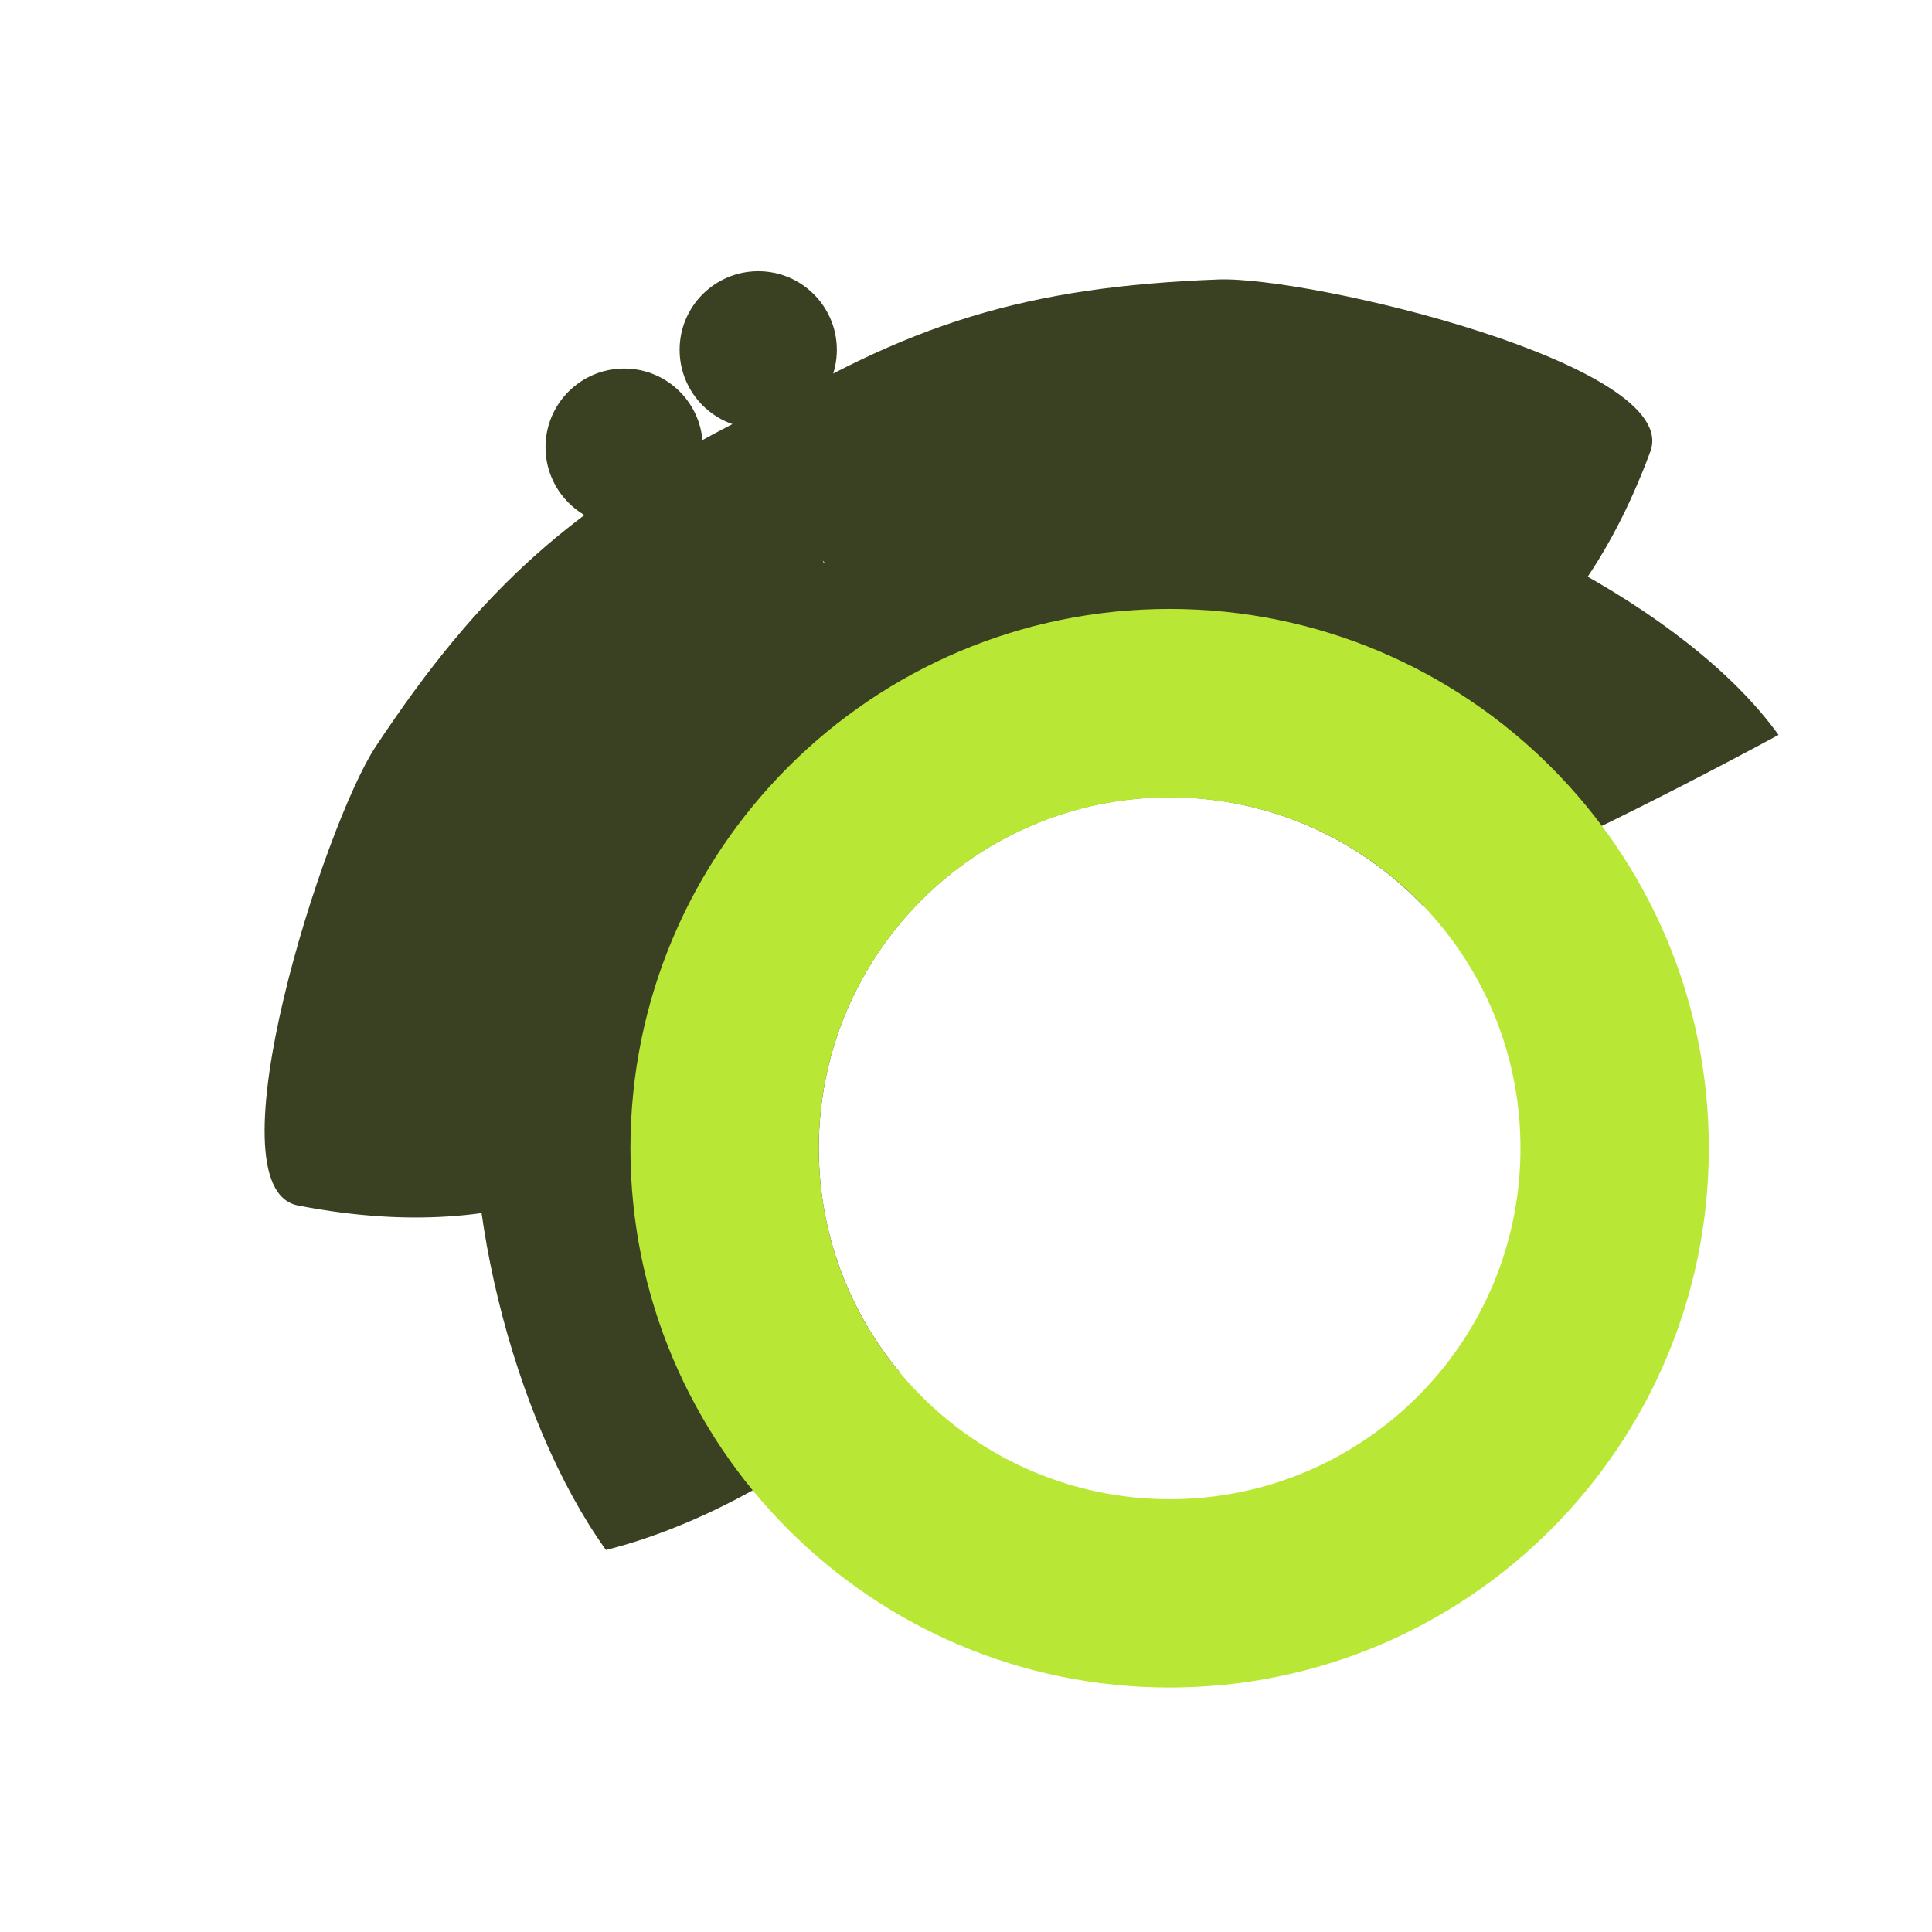
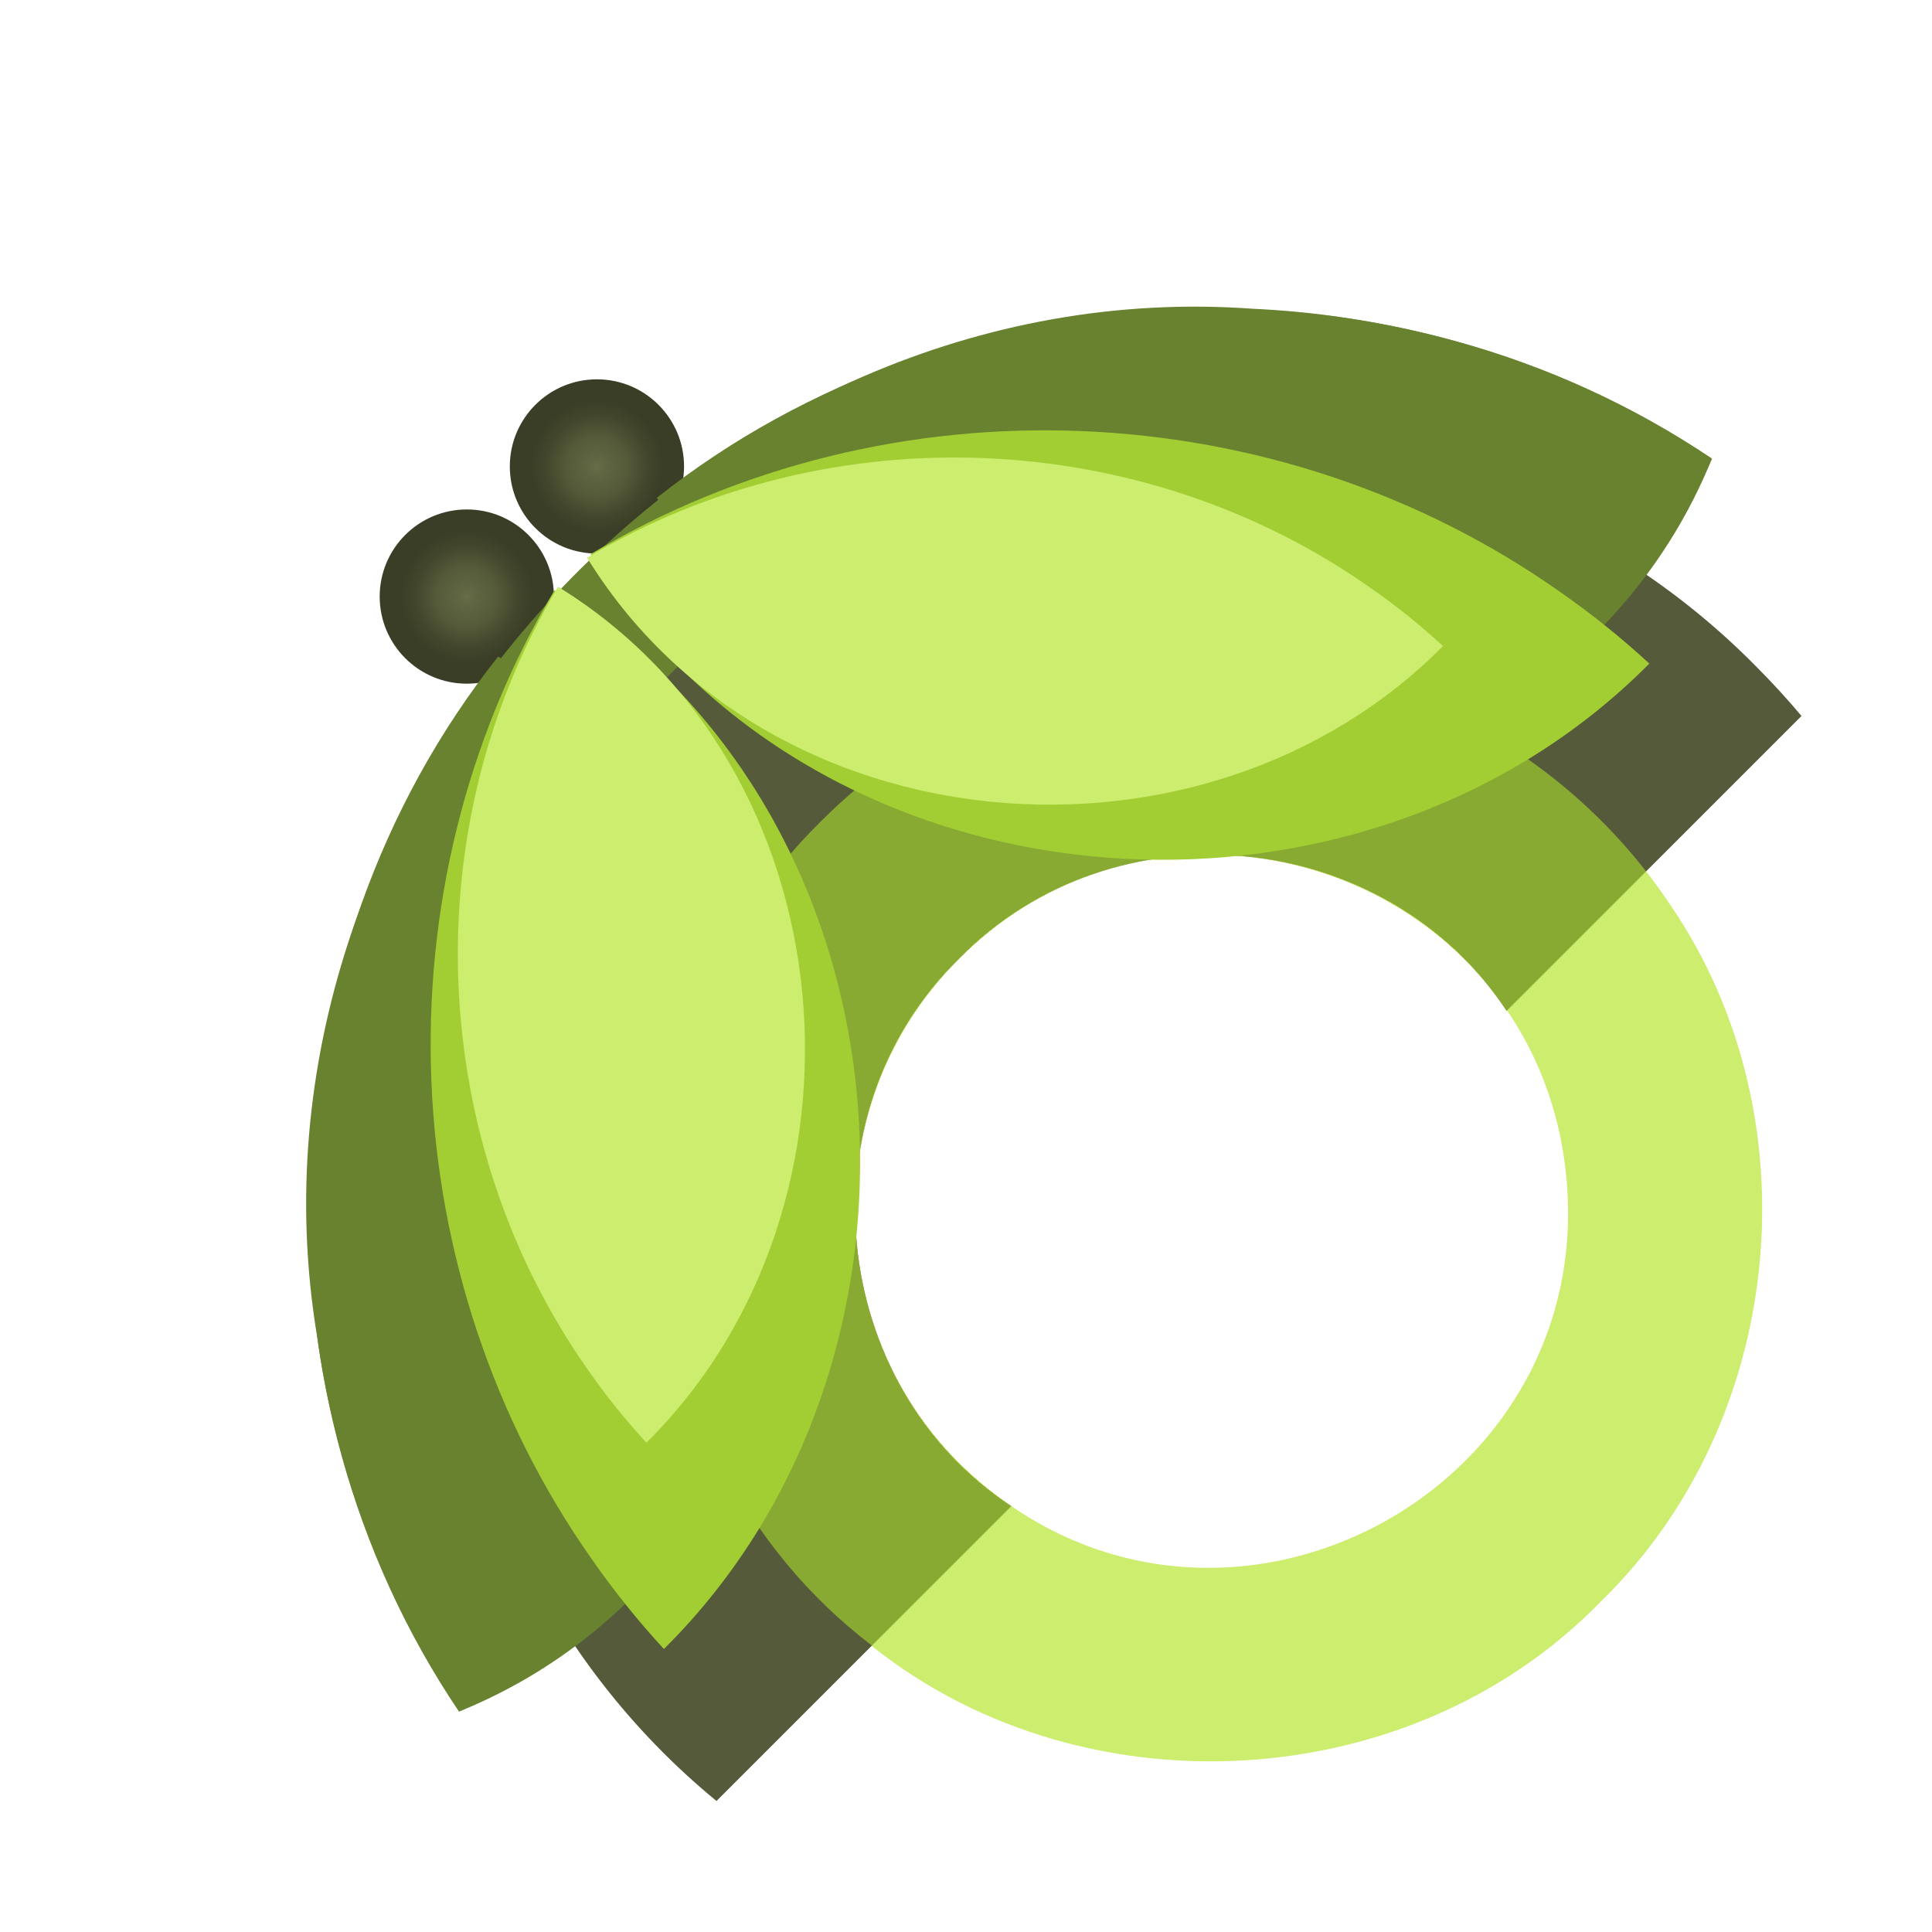
- <svg xmlns="http://www.w3.org/2000/svg" width="380" height="380" viewBox="-50 -40 380 380">
-   <g transform="matrix(1.294053,0,0,1.294053,-21.5322,-64.8053)">
-     <g transform="translate(183.4792,-84.27754)">
-       <path fill="#3a4022" transform="matrix(1.203125,0,0,1.203125,-70.44039,-111.8757)" d="m -6.518,223.164 c 0,5.485 -4.447,9.932 -9.932,9.932 -5.485,0 -9.932,-4.447 -9.932,-9.932 0,-5.485 4.447,-9.932 9.932,-9.932 5.485,0 9.932,4.447 9.932,9.932 z" />
-     </g>
-     <g transform="translate(183.4792,-84.27754)">
-       <path fill="#3a4022" transform="matrix(1.203125,0,0,1.203125,-90.82261,-97.08234)" d="m -6.518,223.164 c 0,5.485 -4.447,9.932 -9.932,9.932 -5.485,0 -9.932,-4.447 -9.932,-9.932 0,-5.485 4.447,-9.932 9.932,-9.932 5.485,0 9.932,4.447 9.932,9.932 z" />
-     </g>
-     <path fill="#3a4022" d="m 155.073,88.816 c -45.231,0.375 -96.757,40.634 -104.054,85.326 -4.170,25.538 5.043,61.088 19.086,80.611 17.685,-4.420 36.847,-16.614 44.750,-26.875 -7.737,-9.256 -12.406,-21.180 -12.406,-34.188 0,-29.454 23.858,-53.344 53.313,-53.344 15.184,0 28.881,6.379 38.594,16.563 15.653,-6.309 34.189,-15.380 53.972,-26.037 -14.043,-19.523 -48.371,-36.418 -73.910,-40.588 -6.385,-1.042 -12.882,-1.522 -19.344,-1.469 z" />
-     <g transform="translate(177.4792,-96.27754)">
-       <path fill="#3a4022" d="m -86.387,179.978 c 24.884,-15.456 43.014,-20.939 72.038,-22.054 13.987,-0.538 70.559,13.009 65.714,26.142 -12.475,33.812 -35.751,46.023 -59.342,46.877 C -46.721,232.345 -79.855,202.679 -86.387,179.978 z" />
-     </g>
-     <g transform="matrix(-0.5197734,0.8543041,0.8543041,0.5197734,-107.2824,62.83517)">
-       <path fill="#3a4022" d="m -86.387,179.978 c 24.884,-15.456 43.014,-20.939 72.038,-22.054 13.987,-0.538 70.559,13.009 65.714,26.142 -12.475,33.812 -35.751,46.023 -59.342,46.877 C -46.721,232.345 -79.855,202.679 -86.387,179.978 z" />
-     </g>
-     <path fill="#b8e835" fill-rule="evenodd" d="m 155.760,111.722 c -45.267,0 -81.938,36.701 -81.938,81.969 0,45.267 36.670,81.969 81.938,81.969 45.267,0 81.969,-36.701 81.969,-81.969 0,-45.267 -36.701,-81.969 -81.969,-81.969 z m 0.031,28.656 c 29.454,0 53.313,23.858 53.313,53.313 0,29.454 -23.858,53.344 -53.313,53.344 -29.454,0 -53.344,-23.889 -53.344,-53.344 0,-29.454 23.889,-53.313 53.344,-53.313 z" />
+ <svg xmlns="http://www.w3.org/2000/svg" viewBox="400 400 1100 1100">
+   <defs>
+     <radialGradient id="rg1" cx="-649.47" cy="3905.02" r="49.6" gradientTransform="translate(-1636.24 -2480.86) rotate(-45)" gradientUnits="userSpaceOnUse">
+       <stop offset="0" stop-color="#676d47" />
+       <stop offset="0.13" stop-color="#5e6441" />
+       <stop offset="0.34" stop-color="#555b3a" />
+       <stop offset="0.59" stop-color="#42462c" />
+       <stop offset="0.76" stop-color="#3a3e26" />
+       <stop offset="1" stop-color="#3a3e26" />
+     </radialGradient>
+     <radialGradient id="rg2" cx="-544.7" cy="3905.02" r="49.6" gradientTransform="translate(-1636.24 -2480.86) rotate(-45)" gradientUnits="userSpaceOnUse">
+       <stop offset="0" stop-color="#676d47" />
+       <stop offset="0.13" stop-color="#5e6441" />
+       <stop offset="0.34" stop-color="#555b3a" />
+       <stop offset="0.59" stop-color="#42462c" />
+       <stop offset="0.76" stop-color="#3a3e26" />
+       <stop offset="1" stop-color="#3a3e26" />
+     </radialGradient>
+   </defs>
+   <g style="isolation:isolate">
+     <path fill="#cced6e" d="M1275.45,836.2c-122.79-90.22-296.9-79.77-407.79,31.17-129.84,127.75-119,344.67,16.83,459.78,119.41,106.5,315.29,100,427.3-15.65,105.08-102.41,121.62-275.43,39.56-395.75A313.06,313.06,0,0,0,1275.45,836.2Zm13.6,214.43c36.35,196.52-199.7,322.71-342.91,182.39-78.6-78.19-80-207.37,0-287.22C1061.12,830.49,1259,892.84,1289.05,1050.63Z" />
+     <path fill="#555b3a" d="M1399.79,779.38q13.71,13.71,25.91,28.27L1257.82,975.53c-69-104.07-222.77-120.38-311.73-29.72-90.65,88.94-74.35,242.8,29.73,311.72L807.94,1425.41c-194-159.33-211.39-466.07-28.38-646C950.26,606.79,1233.39,610.59,1399.79,779.38Z" />
+     <path fill="#cced6e" style="mix-blend-mode:overlay" d="M1275.45,836.2c-122.79-90.22-296.9-79.77-407.79,31.17-134.12,131.48-117.4,358.1,28.76,469.56l79.4-79.4c-104.07-68.94-120.39-222.77-29.73-311.73,88.94-90.64,242.81-74.35,311.73,29.73l79.4-79.4A314.28,314.28,0,0,0,1275.45,836.2Z" />
+     <circle fill="url(#rg1)" cx="665.78" cy="739.66" r="49.6" />
+     <circle fill="url(#rg2)" cx="739.87" cy="665.57" r="49.6" />
+     <path fill="#688230" d="M1303.05,621.37v-.12a519.41,519.41,0,0,0-189.24-45.43.08.08,0,0,0-.12,0c-311.36-22.83-584,276.45-533.27,584.32l.05.06a511.38,511.38,0,0,0,80.95,214.23,333.77,333.77,0,0,0,65.69-38.51C457.45,941.85,942.49,457.16,1336.27,726.76a335.33,335.33,0,0,0,38.45-65.63A508.34,508.34,0,0,0,1303.05,621.37Z" />
+     <path fill="#688230" d="M843.67,773.16c158.7,154.5,448.32,92.7,531-112C1195.35,539.76,945,547.84,774,683.41A333.7,333.7,0,0,0,843.67,773.16Z" />
+     <path fill="#a3ce33" d="M1288.36,737.08c-160.74-113.47-381.1-123.7-552.17-21.52,127.1,206.58,435.08,231.49,602.87,62.26A478.42,478.42,0,0,0,1288.36,737.08Z" />
+     <path fill="#cced6e" d="M1180.6,734.91c-129.94-91.72-308.08-100-446.36-17.39,102.77,167,351.66,187.15,487.35,50.33A385.56,385.56,0,0,0,1180.6,734.91Z" />
+     <path fill="#688230" d="M773.35,843.48c154.5,158.7,92.7,448.32-112,531C540,1195.16,548,944.79,683.6,773.83A333.46,333.46,0,0,1,773.35,843.48Z" />
+     <path fill="#a3ce33" d="M737.26,1288.18C623.8,1127.43,613.56,907.07,715.75,736,922.33,863.1,947.24,1171.08,778,1338.87A478.41,478.41,0,0,1,737.26,1288.18Z" />
+     <path fill="#cced6e" d="M735.1,1180.42c-91.73-130-100-308.08-17.39-446.37,167,102.77,187.15,351.66,50.33,487.35A386.46,386.46,0,0,1,735.1,1180.42Z" />
  </g>
</svg>
